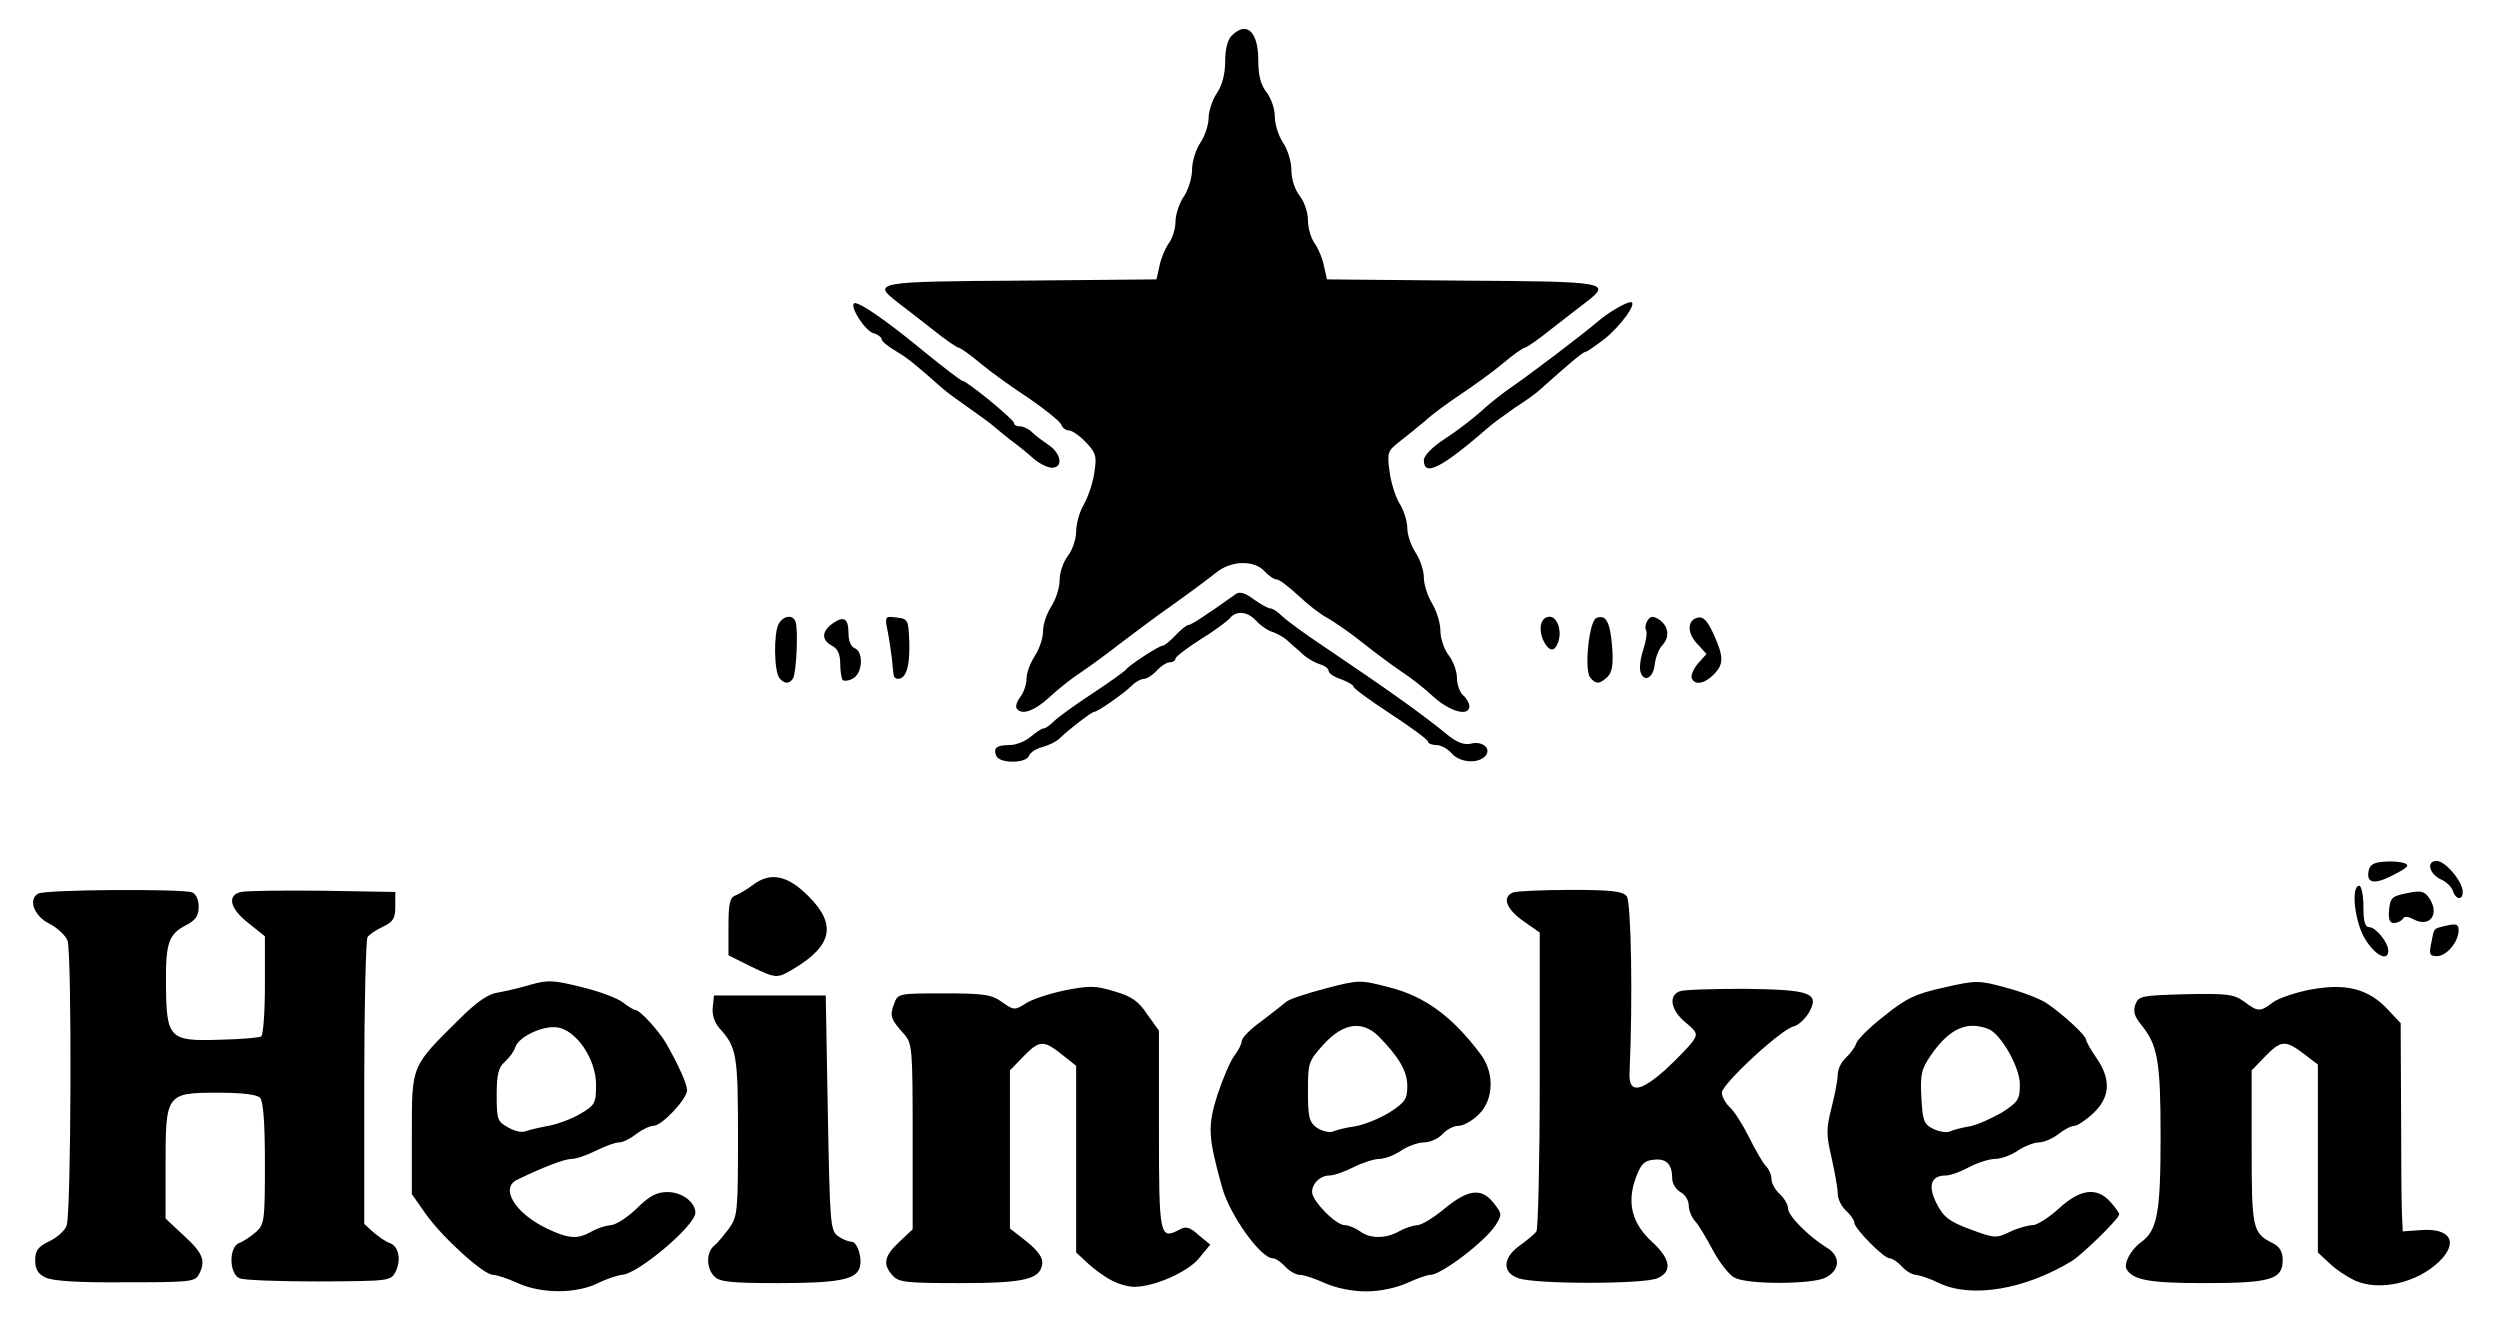
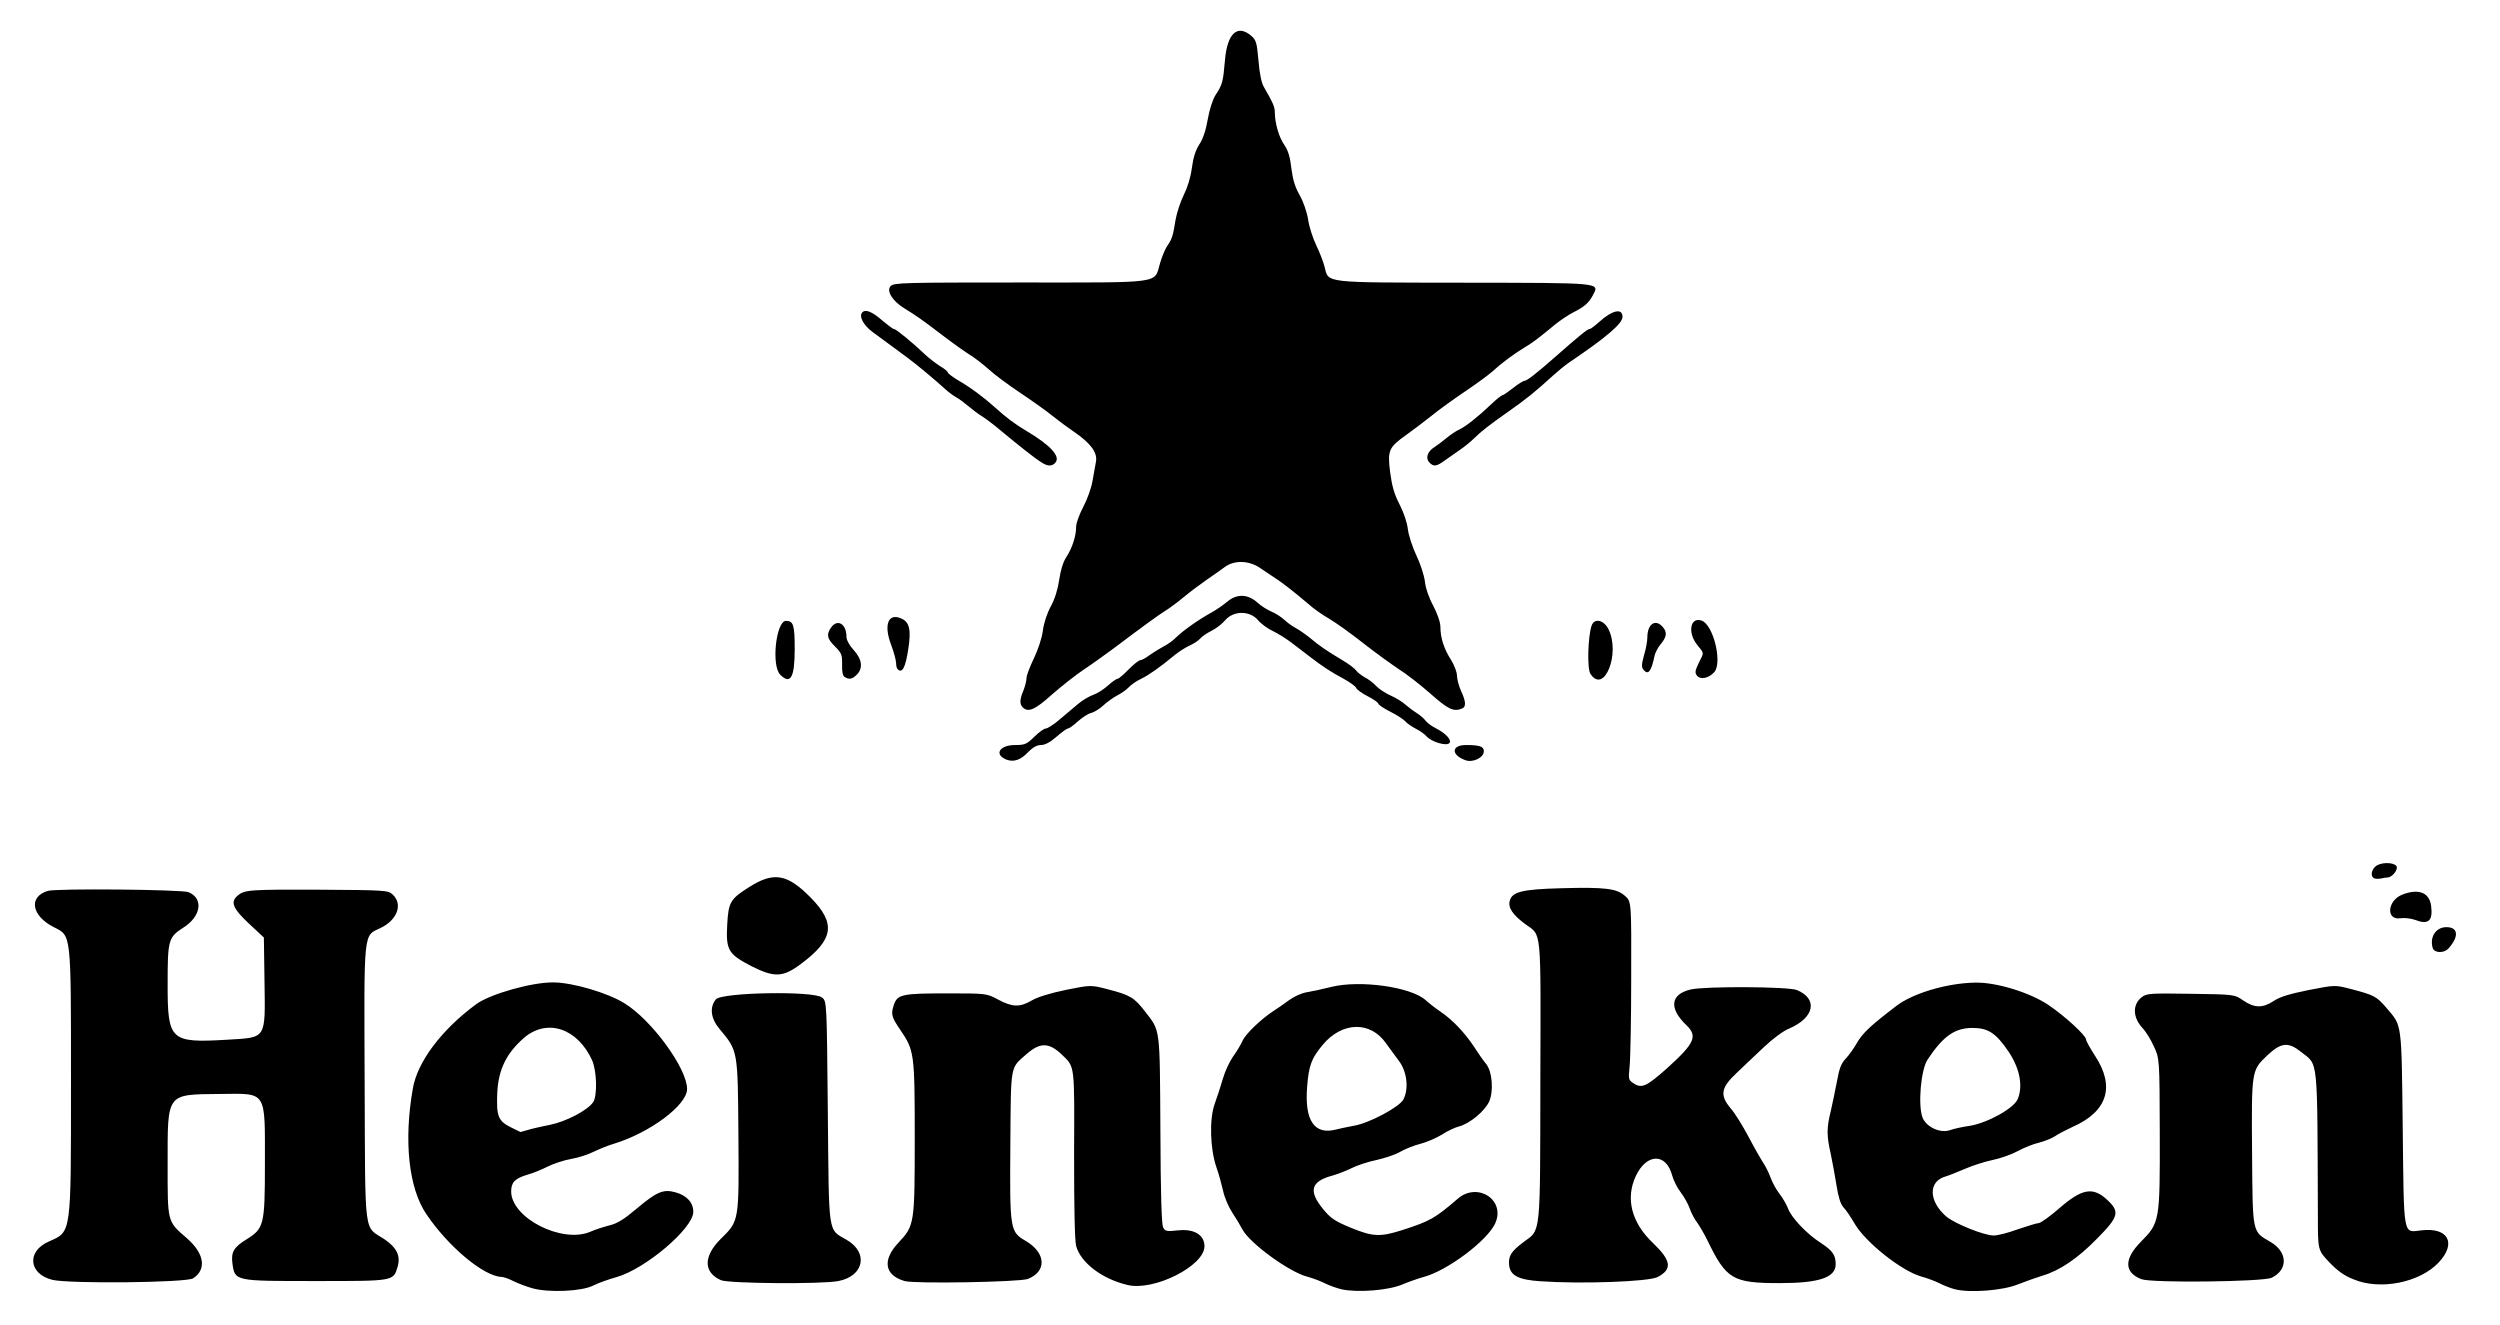
- <svg xmlns="http://www.w3.org/2000/svg" viewBox="0 0 604 320">
-   <path fill="currentColor" fill-rule="evenodd" d="M125.1,310.0C122.7,308.9 120.0,308.0 119.1,308.0C116.8,308.0 106.7,298.8 102.8,293.2L99.5,288.5L99.5,274.0C99.5,257.2 99.3,257.8 110.8,246.4C115.2,242.0 118.0,240.1 120.3,239.8C122.0,239.5 125.6,238.7 128.2,237.9C132.4,236.7 133.8,236.8 140.6,238.5C144.8,239.5 149.3,241.2 150.5,242.2C151.8,243.2 153.1,244.0 153.5,244.0C154.6,244.0 159.2,249.1 160.9,252.0C164.1,257.6 166.0,262.0 166.0,263.4C166.0,265.5 159.9,272.0 157.9,272.0C157.0,272.0 155.1,272.9 153.7,274.0C152.3,275.1 150.5,276.0 149.6,276.0C148.7,276.0 146.2,276.9 144.0,278.0C141.8,279.1 139.2,280.0 138.1,280.0C136.4,280.0 131.4,281.9 125.0,285.0C120.7,287.0 124.4,293.1 132.1,296.8C137.4,299.3 139.5,299.5 143.0,297.5C144.4,296.7 146.4,296.1 147.5,296.0C148.7,296.0 151.5,294.2 153.8,292.0C156.9,288.9 158.7,288.0 161.3,288.0C164.7,288.0 168.0,290.4 168.0,293.0C168.0,296.1 153.9,308.0 150.2,308.0C149.3,308.1 146.7,308.9 144.5,310.0C139.2,312.6 130.8,312.6 125.1,310.0ZM320.1,310.0C317.7,308.9 315.0,308.0 314.0,308.0C313.1,308.0 311.5,307.1 310.5,306.0C309.5,304.9 308.2,304.0 307.5,304.0C304.6,304.0 297.2,293.7 295.3,287.0C291.9,274.8 291.7,272.2 294.1,264.6C295.4,260.7 297.2,256.4 298.2,255.1C299.2,253.8 300.0,252.2 300.0,251.5C300.0,250.8 302.1,248.6 304.8,246.7C307.4,244.7 310.1,242.6 310.8,242.0C311.5,241.4 315.7,240.0 320.3,238.8C328.3,236.7 328.6,236.7 335.5,238.5C344.3,240.7 350.9,245.6 357.8,254.8C361.1,259.3 360.9,265.8 357.2,269.3C355.7,270.8 353.5,272.0 352.4,272.0C351.2,272.0 349.5,272.9 348.5,274.0C347.5,275.1 345.5,276.0 344.1,276.0C342.7,276.0 340.1,276.9 338.5,278.0C336.9,279.1 334.5,280.0 333.2,280.0C332.0,280.0 329.2,280.9 327.0,282.0C324.8,283.1 322.3,284.0 321.2,284.0C319.0,284.0 317.0,285.9 317.0,288.0C317.0,290.1 322.7,296.0 324.9,296.0C325.8,296.0 327.5,296.7 328.6,297.5C331.0,299.3 334.8,299.3 338.0,297.5C339.4,296.7 341.3,296.1 342.4,296.0C343.4,296.0 346.4,294.2 349.0,292.0C354.7,287.3 358.0,286.9 360.9,290.7C362.9,293.2 362.9,293.5 361.4,295.9C358.9,299.9 348.2,308.0 345.6,308.0C344.8,308.0 342.3,308.9 339.9,310.0C337.2,311.2 333.3,312.0 330.0,312.0C326.7,312.0 322.8,311.2 320.1,310.0ZM468.5,310.0C466.3,308.9 463.8,308.1 462.9,308.0C462.0,308.0 460.5,307.1 459.5,306.0C458.5,304.9 457.2,304.0 456.5,304.0C455.1,304.0 448.0,296.8 448.0,295.4C448.0,294.8 447.1,293.5 446.0,292.5C444.9,291.5 444.0,289.7 444.0,288.4C444.0,287.2 443.3,283.2 442.5,279.7C441.2,274.1 441.2,272.7 442.5,267.6C443.3,264.5 444.0,260.9 444.0,259.6C444.0,258.3 444.9,256.5 446.0,255.5C447.1,254.5 448.2,253.0 448.5,252.0C448.8,251.1 451.8,248.1 455.3,245.4C460.5,241.2 462.8,240.1 469.6,238.6C477.5,236.8 478.0,236.8 484.6,238.6C488.4,239.6 492.9,241.3 494.5,242.4C498.5,245.1 504.0,250.2 504.0,251.2C504.0,251.6 505.1,253.6 506.5,255.6C510.1,260.8 509.8,265.1 505.8,268.9C504.0,270.6 501.9,272.0 501.2,272.0C500.4,272.0 498.7,272.9 497.3,274.0C495.9,275.1 493.8,276.0 492.6,276.0C491.5,276.0 489.1,276.9 487.5,278.0C485.9,279.1 483.4,280.0 482.0,280.0C480.6,280.0 477.8,280.9 475.7,282.0C473.7,283.1 471.2,284.0 470.1,284.0C466.5,284.0 465.7,286.5 467.9,290.8C469.6,294.1 470.9,295.1 476.0,297.0C481.9,299.2 482.3,299.2 485.6,297.6C487.5,296.7 490.0,296.0 491.1,296.0C492.1,296.0 495.0,294.2 497.4,292.0C502.5,287.3 506.5,286.7 509.8,290.3C511.0,291.6 512.0,293.0 512.0,293.4C512.0,294.4 503.1,303.1 500.5,304.7C489.1,311.6 476.3,313.7 468.5,310.0ZM268.5,309.3C266.9,308.5 264.3,306.6 262.8,305.2L260.0,302.6L260.0,280.1L260.0,257.5L256.6,254.8C252.1,251.2 251.1,251.3 247.2,255.3L244.0,258.6L244.0,277.7L244.0,296.8L248.1,300.0C250.9,302.3 252.0,303.9 251.8,305.4C251.3,309.1 247.5,310.0 231.9,310.0C219.0,310.0 217.1,309.8 215.7,308.2C213.2,305.5 213.6,303.5 217.2,300.1L220.5,297.0L220.5,274.6C220.5,253.2 220.4,252.1 218.4,249.8C215.2,246.3 214.9,245.4 216.0,242.6C216.9,240.0 217.0,240.0 228.1,240.0C237.8,240.0 239.6,240.3 242.1,242.1C244.9,244.1 245.2,244.1 247.7,242.5C249.1,241.5 253.4,240.1 257.1,239.3C263.2,238.1 264.6,238.1 269.2,239.5C273.4,240.7 275.1,241.9 277.2,245.1L280.0,249.0L280.0,273.0C280.0,298.7 280.2,299.6 284.9,297.1C286.5,296.2 287.4,296.4 289.6,298.4L292.4,300.7L289.6,304.1C286.8,307.4 278.8,310.9 274.0,310.9C272.6,310.9 270.1,310.2 268.5,309.3ZM569.0,309.4C567.1,308.5 564.3,306.7 562.8,305.2L560.0,302.6L560.0,279.9L560.0,257.2L556.6,254.6C552.1,251.2 551.1,251.3 547.2,255.3L544.0,258.6L544.0,277.1C544.0,296.8 544.2,297.9 549.0,300.3C550.8,301.2 551.5,302.4 551.5,304.5C551.5,309.1 548.6,310.0 532.7,310.0C519.4,310.0 515.5,309.3 513.8,306.7C513.0,305.3 514.8,301.9 517.3,300.1C521.2,297.3 522.0,293.0 522.0,274.7C522.0,256.4 521.3,252.5 517.4,247.7C515.7,245.6 515.3,244.4 515.9,242.7C516.7,240.6 517.4,240.5 528.1,240.2C538.2,240.0 539.7,240.2 542.2,242.0C545.5,244.5 546.1,244.5 549.1,242.2C550.4,241.2 554.5,239.8 558.1,239.1C566.6,237.5 572.1,238.8 576.8,243.8L580.0,247.2L580.1,267.9C580.1,279.2 580.2,290.5 580.3,293.0L580.5,297.5L584.8,297.2C592.1,296.6 594.1,300.2 589.2,304.9C583.8,310.0 574.9,312.0 569.0,309.4ZM10.9,308.6C9.2,307.8 8.5,306.6 8.5,304.5C8.5,302.1 9.2,301.2 11.9,299.9C13.8,299.0 15.7,297.3 16.1,296.1C17.2,293.2 17.4,230.1 16.3,227.2C15.8,226.0 13.9,224.2 12.0,223.2C8.3,221.4 6.7,217.4 9.2,215.9C10.7,214.9 44.0,214.7 46.4,215.6C47.4,216.0 48.0,217.4 48.0,219.1C48.0,221.2 47.3,222.3 45.0,223.5C40.7,225.7 40.0,227.8 40.1,237.9C40.2,250.9 40.9,251.6 53.0,251.2C58.1,251.1 62.7,250.7 63.1,250.4C63.6,250.1 64.0,244.5 64.0,238.0L64.0,226.2L60.0,223.0C55.5,219.5 54.8,216.3 58.2,215.5C59.5,215.2 68.4,215.1 78.0,215.2L95.5,215.5L95.5,219.0C95.5,221.9 95.0,222.7 92.5,223.9C90.8,224.7 89.2,225.8 88.8,226.4C88.4,227.0 88.0,242.8 88.0,261.6L88.0,295.7L90.2,297.7C91.5,298.8 93.2,300.0 94.1,300.3C96.3,301.0 97.0,304.3 95.6,307.2C94.4,309.5 94.2,309.5 77.0,309.6C67.4,309.6 58.7,309.3 57.8,308.8C55.3,307.6 55.3,301.2 57.8,300.3C58.7,300.0 60.5,298.8 61.8,297.7C63.9,295.8 64.0,294.9 64.0,281.0C64.0,271.0 63.6,266.0 62.8,265.2C62.0,264.4 58.3,264.0 52.8,264.0C40.2,264.0 40.0,264.2 40.0,281.2L40.0,294.4L44.5,298.6C49.1,302.8 49.8,304.7 48.0,308.0C47.1,309.7 45.5,309.8 30.2,309.8C19.0,309.9 12.5,309.5 10.9,308.6ZM172.6,308.4C170.6,306.4 170.6,302.6 172.5,301.0C173.4,300.3 175.0,298.3 176.2,296.7C178.2,293.9 178.3,292.5 178.3,274.6C178.3,254.8 178.0,253.0 173.8,248.4C172.6,247.0 172.0,245.1 172.2,243.4L172.5,240.5L186.0,240.5L199.5,240.5L200.0,268.8C200.5,295.4 200.6,297.3 202.4,298.6C203.5,299.4 205.0,300.0 205.7,300.0C207.2,300.0 208.5,304.3 207.6,306.5C206.6,309.2 202.1,310.0 188.0,310.0C176.7,310.0 173.8,309.7 172.6,308.4ZM366.8,308.8C362.8,307.4 363.1,303.8 367.2,300.9C369.0,299.6 370.8,298.1 371.2,297.5C371.6,297.0 372.0,280.5 372.0,260.9L372.0,225.3L368.0,222.5C363.9,219.6 362.8,216.7 365.6,215.6C366.5,215.3 372.7,215.0 379.5,215.0C389.1,215.0 392.0,215.3 393.0,216.5C394.1,217.8 394.5,241.8 393.7,259.0C393.4,264.2 396.1,264.0 402.3,258.5C405.1,255.9 408.1,252.8 408.9,251.7C410.2,249.8 410.1,249.4 407.2,247.0C403.7,244.1 403.0,240.6 405.8,239.5C406.7,239.1 413.8,238.9 421.5,238.9C437.6,239.1 439.7,239.9 437.0,244.7C436.1,246.2 434.5,247.7 433.3,248.0C430.3,248.7 416.0,261.9 416.0,264.0C416.0,264.9 416.8,266.4 417.8,267.4C418.9,268.3 421.0,271.6 422.6,274.8C424.1,277.9 426.0,281.1 426.7,281.8C427.4,282.5 428.0,283.9 428.0,284.9C428.0,285.9 428.9,287.5 430.0,288.5C431.1,289.5 432.0,291.1 432.0,292.0C432.0,293.7 436.8,298.6 441.3,301.4C444.8,303.5 444.6,306.9 441.0,308.7C437.8,310.3 422.3,310.4 419.1,308.7C417.8,308.1 415.4,305.0 413.8,302.0C412.2,299.0 410.3,295.8 409.5,295.0C408.7,294.1 408.0,292.4 408.0,291.2C408.0,290.0 407.1,288.6 406.0,288.0C404.9,287.4 404.0,285.9 404.0,284.7C404.0,281.2 402.5,279.8 399.5,280.2C397.2,280.4 396.4,281.3 395.2,284.6C393.0,290.6 394.3,295.6 399.1,300.0C403.6,304.1 404.1,307.2 400.5,308.8C397.3,310.3 370.7,310.3 366.8,308.8ZM132.5,272.0C134.7,271.6 138.2,270.3 140.2,269.1C143.8,267.0 144.0,266.5 144.0,262.0C144.0,255.8 139.1,248.7 134.5,248.2C131.0,247.8 125.3,250.5 124.5,253.0C124.2,254.0 123.1,255.5 122.0,256.5C120.4,257.9 120.0,259.6 120.0,264.6C120.0,270.5 120.2,271.0 122.8,272.4C124.3,273.3 126.2,273.7 127.0,273.3C127.8,273.0 130.3,272.4 132.5,272.0ZM327.5,272.1C329.7,271.7 333.4,270.2 335.8,268.7C339.5,266.3 340.0,265.5 340.0,262.4C340.0,258.8 338.0,255.4 333.1,250.4C329.2,246.5 324.6,247.1 319.9,252.2C316.1,256.4 316.0,256.7 316.0,263.7C316.0,270.0 316.3,271.1 318.2,272.5C319.5,273.3 321.2,273.7 322.0,273.4C322.8,273.0 325.3,272.4 327.5,272.1ZM476.0,272.1C477.9,271.7 481.4,270.1 483.8,268.7C487.6,266.2 488.0,265.6 488.0,262.0C488.0,257.8 483.4,249.8 480.4,248.6C475.2,246.6 471.0,248.5 466.6,254.8C464.2,258.3 463.9,259.5 464.2,265.1C464.5,270.7 464.8,271.6 467.0,272.7C468.4,273.4 470.2,273.7 471.0,273.4C471.8,273.0 474.1,272.4 476.0,272.1ZM181.2,233.4L176.0,230.8L176.0,223.9C176.0,218.2 176.3,216.8 177.8,216.3C178.7,215.9 180.6,214.8 181.9,213.8C186.1,210.6 190.3,211.4 195.4,216.6C202.1,223.3 201.1,228.4 192.0,233.9C187.7,236.5 187.7,236.5 181.2,233.4ZM571.5,227.0C568.9,223.0 567.9,214.0 570.0,214.0C570.5,214.0 571.0,216.2 571.0,219.0C571.0,222.7 571.4,224.0 572.4,224.0C574.0,224.0 577.0,227.7 577.0,229.7C577.0,232.4 573.9,230.9 571.5,227.0ZM587.4,227.8C588.1,224.1 587.8,224.4 591.2,223.6C593.5,223.1 594.0,223.3 594.0,224.8C594.0,227.5 591.1,231.0 588.8,231.0C587.0,231.0 586.8,230.6 587.4,227.8ZM577.2,219.8C577.5,216.9 577.9,216.5 581.5,215.8C584.7,215.1 585.7,215.3 586.7,216.7C589.6,220.6 587.2,224.3 583.1,222.1C581.8,221.4 580.9,221.3 580.5,222.0C580.2,222.5 579.2,223.0 578.4,223.0C577.3,223.0 577.0,222.1 577.2,219.8ZM592.6,215.2C592.3,214.3 591.0,213.0 589.8,212.5C586.9,211.2 586.1,208.0 588.7,208.0C590.8,208.0 595.0,213.0 595.0,215.5C595.0,217.6 593.3,217.4 592.6,215.2ZM572.2,210.8C572.4,209.0 573.3,208.4 575.8,208.2C577.7,208.0 579.9,208.2 580.8,208.5C582.2,209.0 581.8,209.5 579.0,211.0C574.1,213.7 571.8,213.6 572.2,210.8ZM240.7,182.6C239.9,180.7 240.8,180.0 244.0,180.0C245.5,180.0 247.7,179.1 249.0,178.0C250.3,176.9 251.7,176.0 252.1,176.0C252.6,176.0 253.7,175.2 254.7,174.2C255.7,173.2 259.9,170.2 264.0,167.5C268.1,164.8 271.7,162.2 272.0,161.8C272.8,160.7 280.0,156.0 280.9,156.0C281.3,156.0 282.7,154.9 284.0,153.5C285.3,152.1 286.7,151.0 287.1,151.0C287.8,151.0 291.6,148.5 298.6,143.5C299.5,142.9 300.8,143.2 302.9,144.8C304.6,146.0 306.4,147.0 306.9,147.0C307.5,147.0 308.7,147.8 309.7,148.8C310.7,149.8 315.3,153.2 320.0,156.3C335.1,166.5 343.2,172.2 349.8,177.6C352.0,179.4 353.8,180.0 355.2,179.7C358.1,178.9 360.4,180.8 358.9,182.6C357.2,184.6 352.7,184.3 350.7,182.0C349.8,180.9 348.1,180.0 347.0,180.0C345.9,180.0 345.0,179.6 345.0,179.2C345.0,178.7 340.9,175.7 336.0,172.5C331.1,169.3 327.0,166.3 327.0,165.9C327.0,165.5 325.6,164.7 324.0,164.1C322.4,163.6 321.0,162.7 321.0,162.1C321.0,161.6 320.1,160.8 318.9,160.5C317.7,160.1 315.9,159.1 314.9,158.2C313.9,157.2 312.1,155.8 311.1,154.8C310.1,153.9 308.3,152.9 307.2,152.6C306.1,152.2 304.5,151.1 303.5,150.0C301.4,147.7 298.7,147.4 297.1,149.4C296.5,150.1 293.3,152.5 290.0,154.5C286.7,156.6 284.0,158.7 284.0,159.1C284.0,159.6 283.4,160.0 282.7,160.0C281.9,160.0 280.5,160.9 279.5,162.0C278.5,163.1 277.1,164.0 276.4,164.0C275.7,164.0 274.4,164.7 273.5,165.6C271.6,167.5 265.2,172.0 264.3,172.0C263.8,172.0 258.6,175.9 256.0,178.4C255.2,179.2 253.3,180.1 251.8,180.5C250.3,180.9 248.9,181.8 248.6,182.6C247.9,184.5 241.4,184.5 240.7,182.6ZM245.6,171.1C245.3,170.7 245.7,169.4 246.5,168.4C247.3,167.4 248.0,165.4 248.0,164.0C248.0,162.6 248.9,160.2 250.0,158.5C251.1,156.8 252.0,154.2 252.0,152.5C252.0,150.8 252.9,148.2 254.0,146.5C255.1,144.8 256.0,142.0 256.0,140.2C256.0,138.3 256.9,135.7 258.0,134.3C259.1,132.9 260.0,130.2 260.0,128.4C260.0,126.6 260.8,123.6 261.9,121.8C262.9,120.0 264.1,116.5 264.4,114.1C265.0,110.2 264.8,109.4 262.3,106.8C260.9,105.3 259.0,104.0 258.3,104.0C257.5,104.0 256.7,103.4 256.4,102.6C256.1,101.8 252.6,99.0 248.7,96.3C244.7,93.7 239.4,89.9 236.9,87.8C234.4,85.7 232.0,84.0 231.6,84.0C231.2,84.0 228.3,82.0 225.2,79.5C222.1,77.1 218.3,74.1 216.8,73.0C210.6,68.2 211.5,68.0 246.7,67.8L279.4,67.5L280.1,64.4C280.4,62.7 281.4,60.2 282.3,58.9C283.3,57.6 284.0,55.2 284.0,53.5C284.0,51.9 284.9,49.1 286.0,47.5C287.1,45.9 288.0,42.9 288.0,41.0C288.0,39.1 288.9,36.1 290.0,34.5C291.1,32.9 292.0,30.1 292.0,28.5C292.0,26.9 292.9,24.1 294.0,22.5C295.3,20.6 296.0,17.8 296.0,14.8C296.0,11.9 296.6,9.5 297.6,8.6C301.2,5.0 304.0,7.6 304.0,14.6C304.0,18.2 304.6,20.5 306.0,22.3C307.1,23.7 308.0,26.3 308.0,28.2C308.0,30.0 308.9,32.9 310.0,34.5C311.1,36.1 312.0,39.1 312.0,41.1C312.0,43.2 312.8,45.8 314.0,47.3C315.1,48.7 316.0,51.3 316.0,53.2C316.0,55.0 316.7,57.6 317.7,58.9C318.6,60.2 319.6,62.7 319.9,64.4L320.6,67.5L353.3,67.8C388.5,68.0 389.4,68.2 383.2,73.0C381.7,74.1 377.9,77.1 374.8,79.5C371.7,82.0 368.8,84.0 368.4,84.0C368.0,84.0 365.6,85.7 363.1,87.8C360.6,89.9 356.0,93.2 353.0,95.2C350.0,97.2 346.0,100.1 344.3,101.7C342.5,103.2 339.7,105.5 338.0,106.8C335.3,108.9 335.1,109.4 335.7,113.8C336.0,116.4 337.1,119.9 338.1,121.6C339.2,123.3 340.0,126.0 340.0,127.6C340.0,129.2 340.9,131.8 342.0,133.5C343.1,135.2 344.0,137.8 344.0,139.5C344.0,141.2 344.9,144.0 346.0,145.8C347.1,147.6 348.0,150.6 348.0,152.4C348.0,154.2 348.9,156.9 350.0,158.3C351.1,159.7 352.0,162.2 352.0,163.8C352.0,165.4 352.7,167.3 353.5,168.0C354.3,168.7 355.0,169.9 355.0,170.6C355.0,173.2 350.4,172.0 346.4,168.4C344.3,166.4 340.7,163.6 338.5,162.2C336.3,160.7 332.1,157.6 329.1,155.2C326.1,152.8 322.3,150.2 320.7,149.3C319.1,148.5 315.9,146.0 313.7,143.9C311.4,141.8 309.1,140.0 308.5,140.0C307.8,140.0 306.5,139.1 305.5,138.0C303.0,135.3 297.6,135.4 294.0,138.2C292.4,139.5 287.7,143.0 283.5,146.0C279.2,149.0 273.5,153.3 270.6,155.5C267.8,157.7 263.7,160.7 261.5,162.2C259.3,163.6 255.7,166.4 253.6,168.4C249.8,171.9 246.7,172.9 245.6,171.1ZM188.3,163.8C187.0,162.1 186.9,153.1 188.1,150.8C189.2,148.7 191.6,148.4 192.2,150.2C192.9,152.1 192.4,162.6 191.6,163.9C190.7,165.3 189.5,165.3 188.3,163.8ZM203.6,164.3C203.3,164.0 203.0,162.2 203.0,160.4C203.0,158.1 202.4,156.7 201.0,156.0C198.4,154.6 198.5,152.5 201.2,150.6C203.9,148.7 205.0,149.4 205.0,153.1C205.0,154.8 205.6,156.3 206.5,156.6C208.7,157.5 208.4,162.7 206.1,163.9C205.1,164.5 204.0,164.6 203.6,164.3ZM384.2,163.7C382.7,161.9 383.9,150.0 385.7,149.3C388.0,148.4 389.0,150.2 389.5,156.3C389.8,160.5 389.5,162.4 388.4,163.5C386.5,165.3 385.6,165.4 384.2,163.7ZM408.7,163.8C408.5,163.1 409.2,161.5 410.3,160.2L412.3,158.0L410.1,155.6C407.5,152.9 407.6,149.7 410.3,149.2C411.5,148.9 412.6,150.1 414.0,153.2C416.5,158.7 416.5,160.5 414.0,163.0C411.7,165.3 409.4,165.6 408.7,163.8ZM215.9,163.0C215.8,162.4 215.6,160.8 215.5,159.2C215.3,157.7 214.9,154.8 214.5,152.7C213.7,148.9 213.8,148.8 216.6,149.2C219.4,149.5 219.5,149.7 219.7,155.5C219.8,161.2 218.9,164.0 216.9,164.0C216.4,164.0 215.9,163.6 215.9,163.0ZM396.4,162.5C396.0,161.6 396.3,159.1 397.0,157.0C397.7,154.9 398.0,152.8 397.7,152.3C397.4,151.8 397.5,150.8 398.0,150.0C398.7,148.8 399.4,148.8 400.7,149.6C403.1,151.1 403.5,153.8 401.7,155.8C400.8,156.7 400.0,158.8 399.8,160.4C399.5,163.7 397.3,165.0 396.4,162.5ZM372.8,154.6C371.6,151.7 372.3,149.0 374.4,149.0C376.2,149.0 377.4,152.3 376.5,155.0C375.6,157.7 374.2,157.5 372.8,154.6ZM249.7,110.8C248.3,109.5 245.9,107.6 244.4,106.5C243.0,105.4 241.0,103.8 240.1,103.0C239.2,102.2 236.4,100.2 234.0,98.5C231.6,96.8 228.8,94.8 227.9,94.0C221.1,88.0 219.3,86.5 216.4,84.8C214.5,83.7 213.0,82.4 213.0,82.0C213.0,81.5 212.1,80.8 211.0,80.5C209.0,79.9 205.4,74.3 206.3,73.3C207.1,72.6 213.9,77.2 223.2,84.9C228.0,88.8 232.2,92.0 232.5,92.0C233.6,92.0 245.0,101.4 245.0,102.2C245.0,102.7 245.6,103.0 246.4,103.0C247.2,103.0 248.5,103.6 249.2,104.3C249.9,105.0 251.7,106.4 253.2,107.4C256.4,109.5 257.0,113.0 254.1,113.0C253.1,113.0 251.1,112.0 249.7,110.8ZM344.0,111.2C344.0,110.1 346.0,108.0 349.1,106.0C351.9,104.2 355.8,101.2 357.8,99.4C359.8,97.5 363.3,94.8 365.5,93.3C369.3,90.7 382.8,80.5 386.0,77.7C388.4,75.6 392.8,73.0 394.0,73.0C395.7,73.0 391.6,78.8 387.5,82.0C385.4,83.6 383.4,85.0 383.1,85.0C382.5,85.0 379.6,87.4 372.0,94.2C371.2,95.0 368.5,96.9 366.0,98.5C363.6,100.2 360.8,102.2 359.9,103.0C348.3,113.1 344.0,115.3 344.0,111.2Z" />
+ <svg xmlns="http://www.w3.org/2000/svg" viewBox="0 0 1208 640">
+   <path fill="currentColor" fill-rule="evenodd" d="M257.3,622.5C254.4,621.7 250.2,620.1 248.0,619.0C245.9,617.9 243.3,617.0 242.3,617.0C233.8,616.7 216.8,602.6 206.1,586.8C197.5,574.3 195.0,551.3 199.5,525.9C201.7,513.1 213.3,497.6 230.0,485.3C236.7,480.3 257.3,474.5 267.6,474.7C276.8,474.8 293.5,479.7 301.6,484.7C314.7,492.6 332.0,516.2 332.0,526.2C332.0,534.0 314.0,547.4 296.5,552.7C293.8,553.5 289.4,555.3 286.9,556.5C284.4,557.8 279.5,559.4 276.0,560.0C272.5,560.6 267.4,562.3 264.6,563.7C261.9,565.1 257.5,566.9 254.9,567.6C248.8,569.4 247.0,571.3 247.0,575.7C247.0,588.5 271.5,601.0 285.2,595.2C287.6,594.1 291.8,592.8 294.5,592.1C298.3,591.2 301.5,589.2 307.9,583.8C317.3,575.9 320.5,574.5 326.3,576.1C331.8,577.6 335.0,581.0 335.0,585.6C335.0,593.5 311.8,613.2 297.9,617.1C294.0,618.2 288.9,620.0 286.6,621.2C281.2,624.0 265.1,624.7 257.3,622.5ZM648.3,623.0C646.1,622.5 642.4,621.2 640.2,620.1C638.1,619.0 634.2,617.6 631.7,616.9C623.0,614.7 603.8,600.7 600.3,594.0C599.3,592.1 597.1,588.4 595.3,585.7C593.6,583.1 591.6,578.4 591.0,575.4C590.3,572.3 588.9,567.2 587.8,564.1C584.7,555.2 584.3,540.9 586.9,533.5C588.1,530.2 589.9,524.7 590.9,521.2C591.9,517.7 594.1,513.0 595.7,510.7C597.4,508.4 599.5,504.9 600.4,502.9C602.0,499.4 609.5,492.3 615.5,488.4C617.1,487.4 620.4,485.1 622.7,483.4C625.1,481.6 628.8,479.9 631.2,479.5C633.6,479.1 638.9,478.0 643.2,476.9C657.2,473.4 681.9,476.9 688.9,483.3C690.3,484.6 693.5,487.1 696.0,488.8C701.8,492.7 707.8,499.0 712.4,506.0C714.3,509.0 716.9,512.7 718.1,514.1C721.1,517.8 721.8,527.4 719.5,532.4C717.3,537.0 710.3,542.8 705.3,544.2C703.2,544.7 699.4,546.5 696.8,548.2C694.2,549.8 689.5,551.9 686.3,552.7C683.1,553.5 678.7,555.3 676.5,556.6C674.3,557.9 669.2,559.6 665.2,560.5C661.2,561.3 655.8,563.1 653.2,564.4C650.6,565.7 646.4,567.3 644.0,568.0C633.4,570.8 632.1,575.4 639.3,584.2C643.0,588.7 644.9,590.0 652.6,593.2C663.3,597.6 666.9,597.8 677.5,594.4C690.9,590.1 693.4,588.7 704.3,579.3C713.9,570.9 727.6,579.8 722.5,591.1C718.7,599.5 699.3,614.0 688.0,617.0C685.5,617.7 680.8,619.3 677.5,620.7C670.9,623.5 656.0,624.7 648.3,623.0ZM944.7,623.0C942.7,622.5 939.3,621.2 937.2,620.1C935.2,619.1 931.0,617.5 928.0,616.7C918.6,613.9 901.6,600.4 896.3,591.5C894.4,588.2 891.9,584.5 890.7,583.3C889.3,581.7 888.3,578.4 887.4,572.8C886.7,568.2 885.4,561.4 884.6,557.5C882.6,548.7 882.6,545.1 884.6,537.0C885.4,533.4 886.8,526.9 887.6,522.6C888.7,516.4 889.6,513.9 891.8,511.6C893.4,509.9 895.9,506.4 897.3,503.9C900.0,499.2 903.7,495.7 916.4,486.0C924.4,479.9 940.9,475.0 954.5,474.8C964.7,474.6 980.9,479.6 989.8,485.6C997.8,491.0 1008.0,500.4 1008.0,502.3C1008.0,503.0 1010.0,506.6 1012.4,510.3C1022.1,525.1 1018.3,537.1 1001.5,544.5C998.3,546.0 994.4,548.0 993.0,549.0C991.5,550.0 988.1,551.4 985.4,552.1C982.7,552.7 978.1,554.5 975.2,556.1C972.3,557.7 966.8,559.7 962.9,560.5C959.0,561.3 952.8,563.3 949.2,564.9C945.5,566.5 941.4,568.1 940.0,568.5C931.7,570.9 931.9,580.3 940.3,587.7C944.3,591.2 958.7,597.0 963.4,597.0C965.2,597.0 970.4,595.7 975.0,594.0C979.7,592.4 984.2,591.0 985.1,591.0C986.0,591.0 990.5,587.8 995.1,583.8C1005.9,574.4 1011.2,573.4 1017.9,579.5C1024.5,585.5 1023.9,587.8 1013.2,598.6C1003.9,608.1 995.2,614.0 986.9,616.4C984.0,617.3 978.7,619.2 975.1,620.6C967.8,623.6 952.0,624.8 944.7,623.0ZM544.8,620.9C532.5,618.0 522.2,610.1 520.0,602.1C519.3,599.4 519.0,584.0 519.0,557.6C519.2,513.9 519.4,515.7 513.2,509.7C507.0,503.7 502.7,503.6 496.3,509.1C488.0,516.4 488.5,513.4 488.2,553.0C487.9,594.2 488.0,595.2 495.6,599.6C505.5,605.4 505.9,614.4 496.6,618.0C492.7,619.5 441.7,620.4 437.1,619.0C427.4,616.2 426.2,608.9 434.1,600.5C441.9,592.2 442.0,591.6 442.0,549.5C442.0,508.9 441.8,507.6 435.0,497.6C430.7,491.3 430.4,490.0 432.0,485.3C433.7,480.5 436.2,480.0 457.4,480.0C476.7,480.0 476.7,480.0 482.3,483.0C489.2,486.7 492.8,486.8 498.6,483.4C501.5,481.7 507.5,479.9 515.1,478.3C527.1,475.9 527.1,475.9 535.2,478.0C546.1,480.8 548.1,482.0 553.4,488.9C560.7,498.4 560.4,495.8 560.7,545.7C560.8,576.8 561.3,591.6 562.0,593.0C563.0,595.0 563.7,595.1 569.4,594.5C577.0,593.7 582.0,596.7 582.0,602.2C582.0,611.7 557.5,624.0 544.8,620.9ZM1137.3,618.2C1132.7,616.4 1129.5,614.1 1125.5,609.9C1120.0,604.1 1120.0,604.1 1120.0,587.8C1119.7,509.3 1120.3,515.0 1111.9,508.3C1105.6,503.3 1102.2,503.7 1095.4,510.1C1087.9,517.3 1087.9,517.3 1088.2,557.4C1088.5,596.5 1088.2,594.9 1097.1,600.1C1105.4,604.9 1105.7,613.5 1097.7,617.4C1093.5,619.4 1039.7,620.0 1034.7,618.1C1026.3,614.8 1026.3,608.3 1034.5,600.0C1043.6,590.8 1043.7,590.1 1043.6,547.5C1043.5,511.5 1043.5,511.5 1040.7,505.5C1039.2,502.2 1036.8,498.4 1035.5,497.0C1030.5,491.8 1030.3,485.5 1034.8,481.9C1037.3,480.0 1038.6,479.9 1058.5,480.2C1079.7,480.5 1079.7,480.5 1083.9,483.4C1089.3,487.1 1093.3,487.2 1098.6,483.7C1101.6,481.7 1106.1,480.3 1115.5,478.4C1128.3,475.9 1128.3,475.9 1136.0,477.9C1147.4,480.9 1148.3,481.4 1153.3,487.2C1160.7,495.9 1160.4,493.5 1161.0,545.1C1161.6,598.7 1161.0,595.5 1170.1,594.5C1183.0,593.0 1187.1,600.7 1178.4,610.0C1169.3,619.7 1150.2,623.6 1137.3,618.2ZM25.2,618.4C13.8,615.5 12.8,604.6 23.6,599.9C34.6,595.0 34.3,597.2 34.3,522.9C34.3,450.1 34.5,452.3 26.0,448.0C15.2,442.5 13.7,433.4 23.0,430.5C26.9,429.2 88.0,429.8 91.1,431.1C98.4,434.1 97.2,442.7 88.8,448.1C81.3,452.9 81.0,454.0 81.0,475.9C81.0,502.8 82.3,504.0 109.7,502.4C129.0,501.2 128.2,502.6 127.8,473.7L127.5,453.0L120.2,446.2C112.5,439.0 111.2,435.8 114.8,432.8C118.1,429.9 120.7,429.8 154.0,429.9C186.6,430.1 187.5,430.2 189.7,432.2C194.8,436.9 192.0,444.5 183.9,448.4C175.5,452.4 175.9,448.4 176.2,523.7C176.5,599.0 175.7,592.2 185.6,598.7C191.7,602.8 193.7,606.8 192.1,612.2C190.0,619.1 190.5,619.0 152.3,619.0C113.2,619.0 113.5,619.1 112.3,610.4C111.6,605.0 113.0,602.6 119.2,598.8C127.5,593.6 128.0,592.0 128.0,562.9C128.0,526.5 129.3,528.4 106.4,528.6C80.2,528.9 81.0,527.8 81.0,562.5C81.0,590.9 80.7,590.0 90.4,598.4C98.8,605.8 99.9,613.4 93.3,617.7C90.1,619.8 33.2,620.4 25.2,618.4ZM348.4,618.6C339.8,614.8 339.8,607.0 348.4,598.5C357.2,589.9 357.1,590.1 356.8,548.3C356.5,507.1 356.6,507.9 347.6,497.1C343.4,492.1 342.8,486.7 345.9,482.9C348.6,479.5 393.2,478.7 397.2,482.0C399.5,483.8 399.5,483.8 400.0,537.3C400.6,598.0 399.9,593.7 409.1,599.1C419.8,605.3 417.5,616.6 405.1,619.0C396.8,620.6 352.2,620.2 348.4,618.6ZM744.3,619.1C733.6,618.4 729.7,616.3 729.2,611.2C728.8,606.9 730.2,604.6 736.4,600.0C744.6,594.0 744.2,597.8 744.3,521.6C744.5,447.1 745.0,452.3 737.1,446.6C731.0,442.1 728.6,438.6 729.5,435.3C730.6,430.9 735.6,429.7 754.2,429.2C775.6,428.6 781.2,429.3 785.2,432.9C788.3,435.6 788.3,435.6 788.2,472.6C788.2,492.9 787.8,512.3 787.4,515.6C786.8,521.5 786.9,521.9 789.4,523.5C793.3,526.1 795.7,524.9 805.5,516.2C818.9,504.1 820.4,500.7 814.9,495.4C806.3,487.2 807.1,480.4 817.0,478.1C824.0,476.5 864.3,476.7 868.3,478.4C878.6,482.7 876.7,491.8 864.5,497.0C861.6,498.2 856.5,502.0 852.5,505.8C848.6,509.5 842.6,515.1 839.2,518.4C831.5,525.6 830.9,529.2 836.3,535.6C838.2,537.7 842.1,544.0 845.0,549.5C847.9,555.0 851.2,560.7 852.2,562.2C853.2,563.7 854.7,566.7 855.5,568.9C856.3,571.2 858.2,574.7 859.8,576.8C861.4,578.8 863.3,582.1 864.0,584.0C865.7,588.5 873.0,596.2 879.7,600.5C885.5,604.3 887.0,606.4 887.0,610.9C887.0,617.3 879.0,620.0 860.0,620.0C837.2,620.0 834.2,618.2 825.1,599.5C823.5,596.2 821.2,592.3 820.1,590.8C818.9,589.3 817.3,586.3 816.5,584.0C815.7,581.7 813.7,578.2 812.1,576.1C810.5,574.1 808.7,570.5 808.0,568.0C805.1,557.0 795.6,557.2 790.4,568.3C785.4,579.1 788.3,590.7 798.6,600.5C807.6,609.1 808.2,613.3 800.9,617.1C796.5,619.3 764.1,620.5 744.3,619.1ZM255.0,546.0C256.9,545.4 261.8,544.3 265.8,543.5C273.4,542.0 283.8,536.6 286.6,532.6C288.7,529.5 288.4,517.5 286.1,512.3C279.0,496.8 264.4,492.0 253.3,501.4C244.8,508.8 240.9,516.6 240.3,527.7C239.8,539.4 240.6,541.6 247.0,544.8C249.4,546.0 251.4,547.0 251.5,547.0C251.5,547.0 253.1,546.5 255.0,546.0ZM654.5,543.9C661.8,542.6 676.2,534.9 678.1,531.3C680.8,526.2 679.9,517.8 676.0,512.7C674.1,510.1 671.3,506.3 669.7,504.1C662.2,493.3 648.5,493.6 639.1,504.9C633.7,511.4 632.4,514.8 631.6,525.2C630.3,541.4 635.1,548.5 645.5,545.8C647.1,545.4 651.2,544.5 654.5,543.9ZM942.5,546.0C943.9,545.5 948.1,544.5 951.8,544.0C960.4,542.6 973.2,535.5 975.0,531.0C977.6,524.6 975.9,516.1 970.5,508.1C964.4,499.1 960.6,496.7 953.1,496.7C944.5,496.7 938.9,500.7 931.4,512.0C928.1,517.0 926.7,534.3 929.0,540.1C931.0,544.8 937.8,547.8 942.5,546.0ZM363.0,466.8C351.8,461.0 350.7,459.0 351.4,446.6C352.0,435.9 352.9,434.4 361.9,428.7C373.8,421.1 380.4,422.2 391.7,433.7C404.1,446.3 402.9,454.0 386.7,466.0C378.2,472.3 374.1,472.4 363.0,466.8ZM1175.5,458.1C1173.9,452.8 1177.0,448.0 1182.1,448.0C1187.8,448.0 1188.3,452.4 1183.2,458.2C1181.1,460.7 1176.3,460.6 1175.5,458.1ZM1167.0,444.5C1165.1,443.8 1161.8,443.4 1159.8,443.7C1152.9,444.7 1153.5,435.4 1160.5,432.4C1168.4,429.2 1173.8,431.1 1174.7,437.6C1175.7,445.0 1173.4,447.0 1167.0,444.5ZM1147.2,424.4C1145.4,423.6 1145.7,420.6 1147.8,418.7C1150.1,416.6 1156.3,416.5 1157.9,418.4C1159.1,419.9 1156.0,424.0 1153.6,424.0C1153.0,424.0 1151.6,424.2 1150.5,424.5C1149.4,424.7 1147.9,424.7 1147.2,424.4ZM486.2,367.0C480.2,364.5 483.0,360.0 490.5,360.0C495.2,360.0 496.1,359.6 499.8,356.0C502.0,353.8 504.5,352.0 505.4,352.0C506.2,352.0 509.3,350.0 512.2,347.5C515.1,345.1 519.1,341.7 521.1,340.0C523.1,338.3 526.3,336.5 528.1,335.8C530.0,335.2 533.2,333.2 535.3,331.3C537.3,329.5 539.4,328.0 540.0,328.0C540.5,328.0 542.9,326.0 545.3,323.5C547.8,321.0 550.3,319.0 551.0,319.0C551.7,319.0 553.7,317.9 555.4,316.6C557.1,315.4 560.1,313.5 562.0,312.5C563.9,311.6 566.9,309.5 568.5,307.8C571.8,304.6 579.3,299.3 585.5,295.9C587.7,294.7 591.0,292.4 592.8,290.9C597.4,286.9 602.7,286.9 607.4,291.0C609.2,292.7 612.4,294.7 614.3,295.5C616.3,296.3 619.1,298.1 620.7,299.6C622.2,301.0 624.9,302.9 626.5,303.7C628.1,304.6 631.1,306.7 633.2,308.4C637.2,311.8 640.9,314.4 648.8,319.1C651.7,320.8 654.6,323.0 655.3,324.0C655.9,324.9 657.9,326.4 659.5,327.3C661.1,328.1 663.6,330.0 665.0,331.5C666.3,332.9 669.5,335.0 672.0,336.1C674.5,337.2 677.6,339.1 679.0,340.4C680.4,341.6 682.9,343.5 684.5,344.5C686.1,345.5 688.1,347.2 688.8,348.2C689.5,349.2 691.8,350.9 693.8,351.9C698.7,354.4 701.7,357.7 700.3,359.1C698.8,360.6 691.8,358.5 689.4,355.9C688.4,354.7 685.9,353.0 683.9,352.0C682.0,351.0 679.7,349.4 679.0,348.5C678.2,347.6 675.0,345.5 671.8,343.9C668.6,342.3 666.0,340.5 666.0,340.0C666.0,339.5 663.7,337.9 661.0,336.5C658.2,335.1 655.6,333.2 655.3,332.4C655.0,331.6 652.2,329.6 649.1,327.9C643.1,324.7 638.8,321.9 632.5,317.0C630.3,315.3 626.5,312.4 624.0,310.5C621.5,308.6 617.5,306.1 615.0,304.9C612.6,303.8 609.3,301.4 607.9,299.7C604.0,295.0 596.1,295.0 592.1,299.6C590.7,301.3 587.7,303.7 585.4,304.8C583.2,305.9 580.7,307.6 579.9,308.6C579.1,309.5 576.9,311.0 574.9,311.9C572.9,312.8 569.8,314.8 567.9,316.3C559.9,322.9 555.2,326.1 551.4,328.0C549.2,329.0 546.5,330.9 545.4,332.1C544.4,333.2 541.9,335.0 539.9,336.0C538.0,337.0 534.9,339.2 533.2,340.8C531.5,342.4 528.8,344.1 527.3,344.5C525.8,344.8 522.9,346.7 520.8,348.6C518.7,350.5 516.6,352.0 516.1,352.0C515.5,352.0 513.0,353.8 510.5,356.0C507.4,358.7 504.9,360.0 503.0,360.0C501.0,360.0 499.1,361.1 496.8,363.4C493.2,367.3 489.7,368.4 486.2,367.0ZM708.0,367.3C701.0,364.7 701.3,360.0 708.4,360.0C715.0,360.0 717.0,360.7 717.0,363.0C717.0,366.1 711.6,368.7 708.0,367.3ZM494.2,341.8C492.6,340.2 492.7,338.0 494.5,333.7C495.3,331.7 496.0,329.0 496.0,327.7C496.0,326.4 497.6,322.2 499.5,318.3C501.5,314.1 503.4,308.6 503.9,304.8C504.4,300.9 506.0,296.2 507.8,292.9C509.7,289.4 511.1,284.9 511.8,280.2C512.5,275.4 513.7,271.5 515.3,269.1C518.1,264.8 520.0,259.0 520.0,254.4C520.0,252.7 521.6,248.4 523.5,244.8C525.4,241.2 527.4,235.6 527.9,232.4C528.5,229.1 529.2,224.9 529.6,222.9C530.3,218.6 526.9,214.0 518.6,208.4C515.8,206.5 511.2,203.1 508.5,200.9C505.8,198.7 498.8,193.7 493.1,189.9C487.4,186.1 480.5,181.0 477.8,178.5C475.1,176.1 470.9,172.8 468.4,171.3C466.0,169.8 460.1,165.6 455.4,162.0C445.6,154.5 442.7,152.5 437.0,149.0C431.2,145.5 428.1,140.4 430.4,138.2C431.9,136.6 437.4,136.5 492.8,136.5C562.6,136.5 557.6,137.2 560.5,127.3C561.4,124.1 563.0,120.4 563.9,119.0C566.3,115.6 566.8,114.0 568.0,106.4C568.6,102.9 570.4,97.4 572.0,94.2C573.8,90.6 575.3,85.8 575.9,81.2C576.6,76.0 577.7,72.6 579.5,69.8C581.3,67.1 582.7,62.9 583.6,57.6C584.4,52.9 586.0,48.1 587.3,46.0C590.7,40.9 591.0,39.5 591.9,29.1C593.0,16.1 597.9,11.6 604.6,17.3C607.0,19.4 607.3,20.5 608.1,29.3C608.6,35.4 609.5,40.0 610.7,42.0C615.3,50.0 616.0,51.7 616.0,54.5C616.1,59.8 618.0,66.4 620.7,70.2C622.5,72.9 623.4,76.0 624.0,81.4C624.7,86.8 625.7,90.3 628.0,94.3C629.8,97.5 631.5,102.4 632.1,106.2C632.6,109.6 634.4,115.2 636.0,118.5C637.6,121.8 639.4,126.4 640.0,128.8C642.1,136.9 638.4,136.5 707.2,136.6C774.7,136.7 772.9,136.5 769.7,142.6C767.8,146.3 765.6,148.2 760.3,150.9C758.1,152.0 754.0,154.7 751.3,156.9C743.2,163.6 740.7,165.5 736.5,168.0C731.7,170.9 725.7,175.3 721.0,179.6C719.1,181.3 713.2,185.6 708.0,189.1C702.8,192.6 695.4,197.9 691.6,201.0C687.8,204.0 682.4,208.1 679.7,210.0C671.0,216.2 670.4,217.5 671.7,228.1C672.6,234.9 673.7,238.8 676.3,243.8C678.3,247.7 680.0,252.7 680.3,255.9C680.7,258.8 682.5,264.4 684.4,268.4C686.3,272.3 688.1,277.9 688.5,280.9C688.8,284.1 690.5,289.0 692.6,292.8C694.6,296.7 696.0,300.7 696.0,302.9C696.0,308.1 697.7,313.5 701.1,318.8C702.7,321.3 704.0,324.8 704.0,326.4C704.0,328.1 704.9,331.5 706.0,333.9C708.4,339.1 708.5,341.6 706.4,342.4C702.3,344.0 699.8,342.8 691.1,335.1C686.2,330.8 679.4,325.5 676.0,323.4C672.7,321.2 665.0,315.7 659.0,311.0C653.1,306.3 645.5,300.9 642.3,299.0C639.1,297.2 634.6,294.0 632.4,292.0C625.2,285.9 619.7,281.6 616.4,279.5C614.7,278.4 611.4,276.2 609.1,274.6C603.7,270.8 596.5,270.5 591.8,274.0C590.0,275.3 586.1,278.1 583.0,280.2C580.0,282.3 575.0,286.0 572.0,288.5C569.0,291.0 565.2,293.8 563.6,294.8C560.4,296.7 551.1,303.5 538.8,312.8C534.2,316.2 527.4,321.1 523.6,323.6C519.7,326.2 512.9,331.6 508.3,335.6C500.1,343.0 496.8,344.4 494.2,341.8ZM377.0,326.0C372.6,321.6 375.0,300.0 379.8,300.0C383.4,300.0 384.0,302.1 384.0,313.6C384.0,327.4 382.0,331.0 377.0,326.0ZM408.1,327.1C407.2,326.5 406.8,324.5 406.9,321.1C407.0,316.4 406.6,315.5 403.5,312.4C399.6,308.6 399.2,306.6 401.6,303.2C404.6,298.9 409.0,301.4 409.0,307.6C409.0,309.2 410.3,311.7 412.5,314.1C416.6,318.6 417.1,322.9 414.0,326.0C411.8,328.2 410.3,328.5 408.1,327.1ZM768.5,325.6C766.8,323.1 767.3,307.3 769.1,302.2C770.5,298.5 775.0,299.6 777.2,304.0C783.1,315.8 775.1,335.7 768.5,325.6ZM820.0,326.5C818.9,325.1 819.0,324.2 820.8,320.4C823.5,315.0 823.6,316.0 820.0,311.5C815.3,305.5 816.8,297.9 822.3,299.9C827.9,302.0 832.3,320.0 828.4,324.7C825.8,327.7 821.7,328.6 820.0,326.5ZM794.1,323.6C793.1,322.4 793.2,321.0 794.4,316.6C795.3,313.6 796.0,309.8 796.0,308.0C796.0,301.6 799.8,298.9 803.3,302.8C805.7,305.4 805.4,307.7 802.5,311.2C801.1,312.8 799.8,315.4 799.5,316.8C797.9,324.5 796.4,326.4 794.1,323.6ZM433.7,323.3C433.3,323.0 433.0,321.6 433.0,320.4C433.0,319.1 431.9,315.0 430.5,311.3C426.9,301.7 429.3,296.0 435.6,298.9C439.5,300.6 440.3,304.4 438.9,313.5C437.5,322.8 435.9,325.6 433.7,323.3ZM502.9,223.2C499.7,221.2 491.7,214.8 483.5,208.0C480.2,205.2 476.2,202.2 474.6,201.2C473.0,200.3 470.1,198.1 468.1,196.4C466.1,194.7 463.4,192.7 462.1,192.0C460.8,191.3 458.3,189.5 456.6,187.9C452.0,183.7 442.7,175.9 438.3,172.7C430.1,166.7 425.6,163.4 421.6,160.4C417.1,157.1 414.9,152.7 416.7,150.9C418.3,149.3 421.5,150.6 426.6,155.1C429.1,157.2 431.5,159.0 432.0,159.0C433.0,159.0 440.9,165.5 447.0,171.3C448.9,173.1 452.2,175.6 454.2,176.9C456.3,178.1 458.0,179.5 458.0,180.0C458.0,180.4 460.1,182.0 462.7,183.6C468.8,187.1 475.4,192.0 480.6,196.7C486.1,201.7 490.4,204.9 495.6,208.0C507.6,215.1 512.5,220.5 510.0,223.5C508.4,225.5 506.1,225.4 502.9,223.2ZM690.7,223.5C688.7,221.5 689.7,218.2 692.9,216.2C694.3,215.3 697.0,213.3 698.9,211.7C700.8,210.1 703.5,208.3 705.0,207.6C708.0,206.3 714.2,201.4 720.7,195.2C723.1,192.9 725.5,191.0 725.9,191.0C726.4,191.0 728.7,189.4 731.1,187.5C733.5,185.6 736.0,184.0 736.7,184.0C737.8,184.0 742.6,180.3 752.0,172.0C763.0,162.3 767.1,159.0 768.0,159.0C768.6,159.0 770.7,157.4 772.8,155.5C779.1,149.8 784.0,148.8 784.0,153.1C784.0,156.3 776.5,162.8 758.0,175.3C756.1,176.6 752.7,179.4 750.5,181.4C741.5,189.6 737.8,192.6 727.7,199.7C720.1,205.0 715.4,208.7 712.5,211.6C710.8,213.3 707.6,215.9 705.4,217.4C703.3,218.9 700.0,221.2 698.1,222.5C694.2,225.4 692.7,225.6 690.7,223.5Z" />
</svg>
